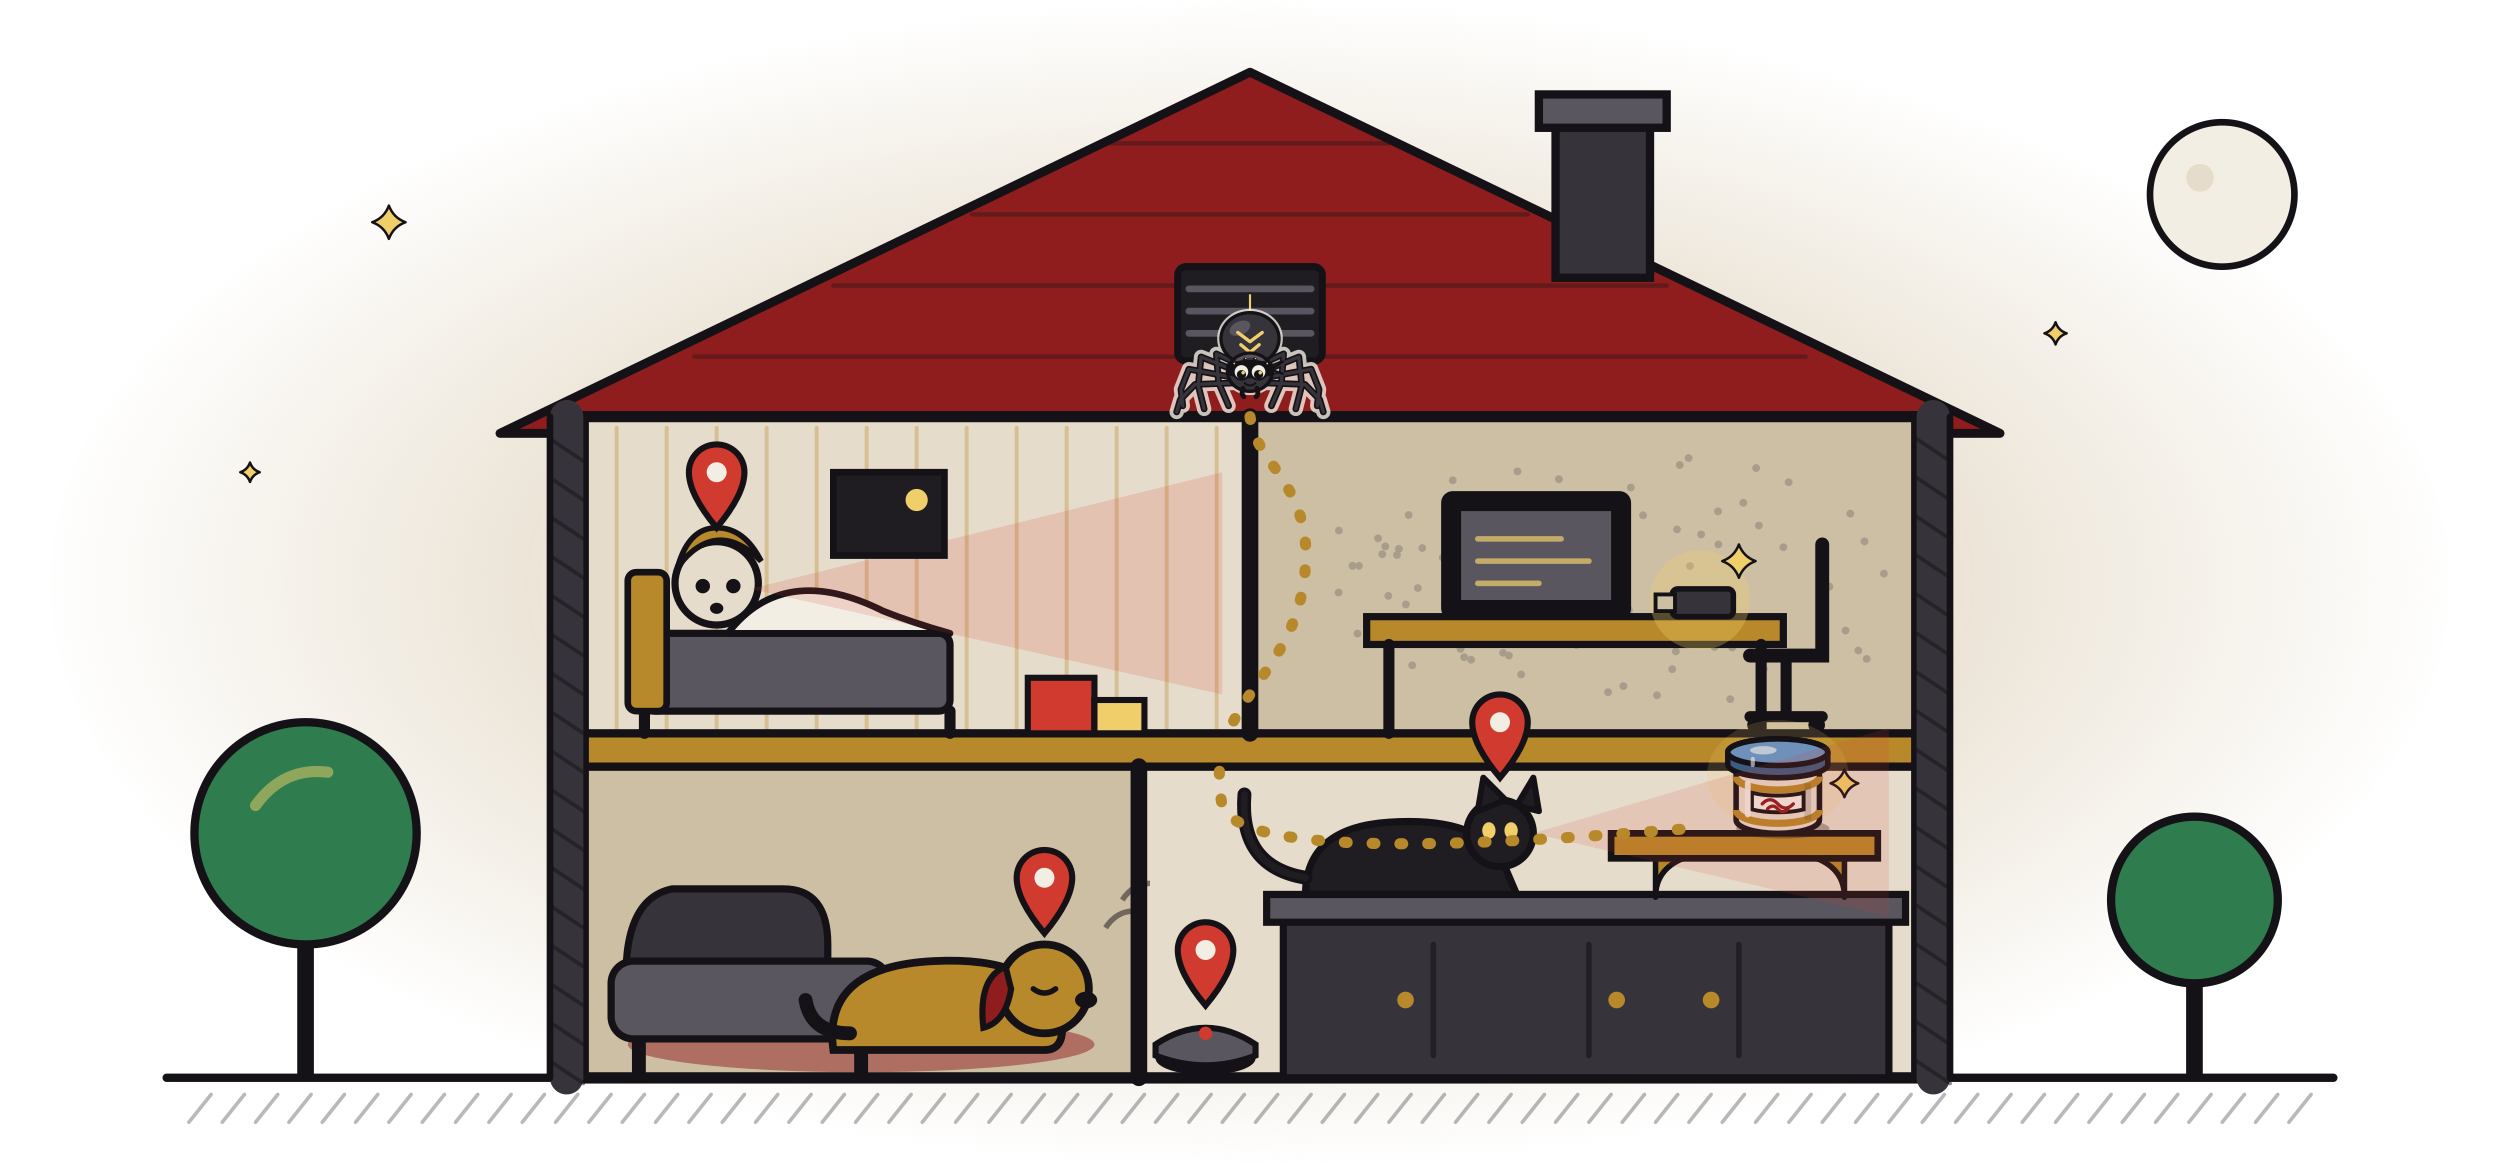
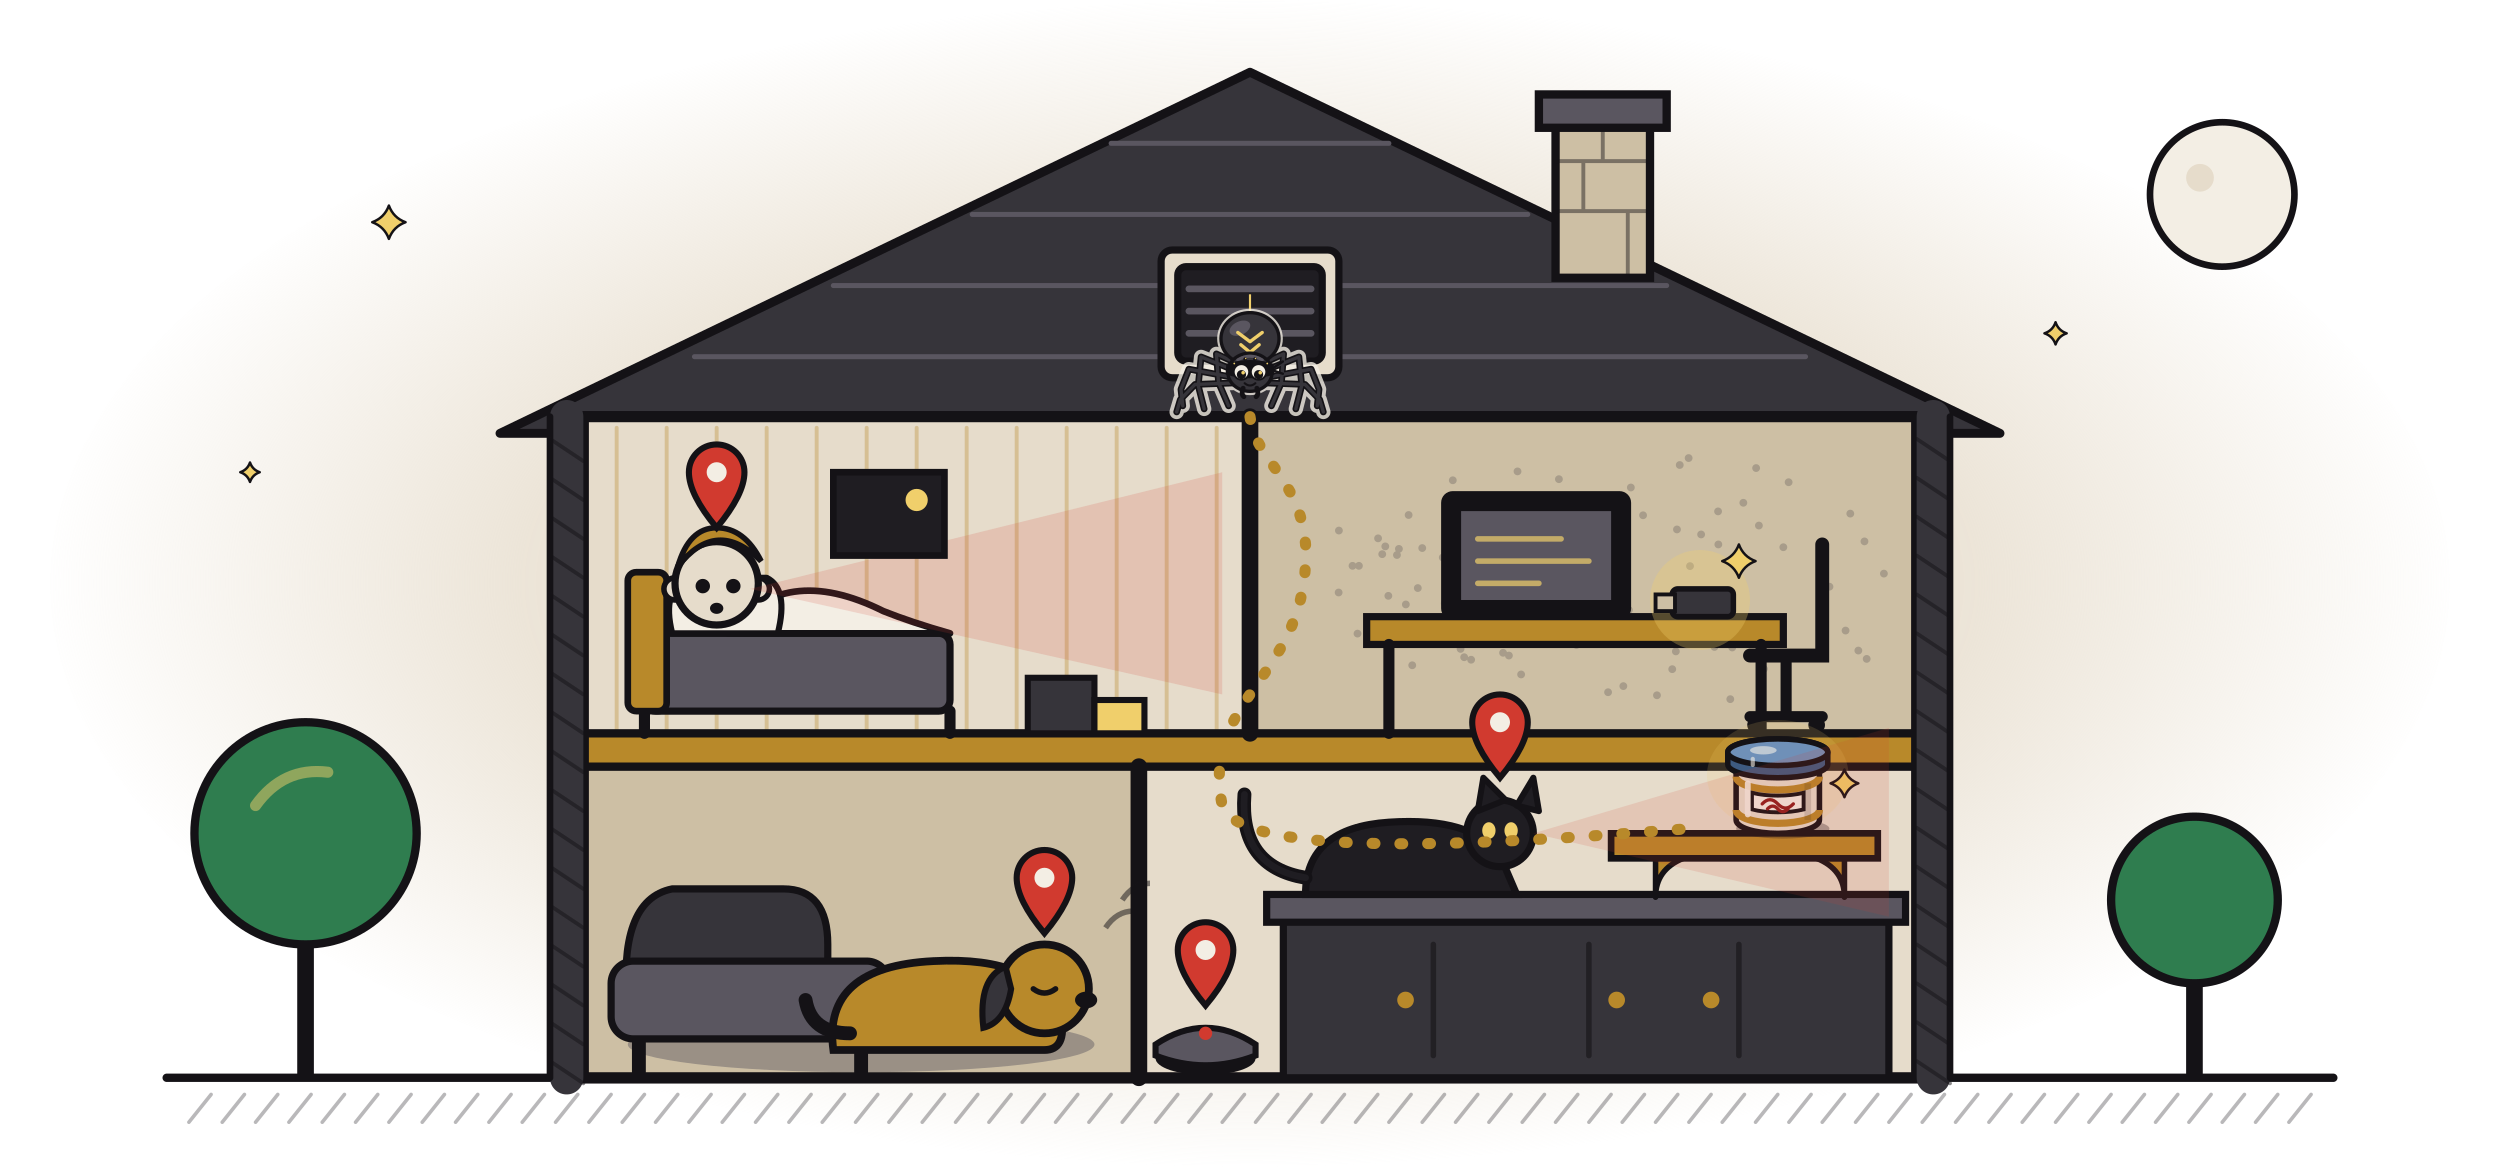
<svg xmlns="http://www.w3.org/2000/svg" viewBox="0 0 900 420" role="img" aria-label="A dollhouse cutaway of a location, with its threats marked">
  <defs>
    <radialGradient id="p2-glow" cx="50%" cy="50%" r="50%">
      <stop offset="0" stop-color="#e6dccb" />
      <stop offset=".6" stop-color="#e6dccb" stop-opacity=".75" />
      <stop offset="1" stop-color="#e6dccb" stop-opacity="0" />
    </radialGradient>
  </defs>
  <ellipse cx="450" cy="210" rx="432" ry="210" fill="url(#p2-glow)" />
  <path d="M60 388H840" stroke="#141216" stroke-width="3" fill="none" stroke-linecap="round" stroke-linejoin="round" />
  <path d="M76 394l-8 10M88 394l-8 10M100 394l-8 10M112 394l-8 10M124 394l-8 10M136 394l-8 10M148 394l-8 10M160 394l-8 10M172 394l-8 10M184 394l-8 10M196 394l-8 10M208 394l-8 10M220 394l-8 10M232 394l-8 10M244 394l-8 10M256 394l-8 10M268 394l-8 10M280 394l-8 10M292 394l-8 10M304 394l-8 10M316 394l-8 10M328 394l-8 10M340 394l-8 10M352 394l-8 10M364 394l-8 10M376 394l-8 10M388 394l-8 10M400 394l-8 10M412 394l-8 10M424 394l-8 10M436 394l-8 10M448 394l-8 10M460 394l-8 10M472 394l-8 10M484 394l-8 10M496 394l-8 10M508 394l-8 10M520 394l-8 10M532 394l-8 10M544 394l-8 10M556 394l-8 10M568 394l-8 10M580 394l-8 10M592 394l-8 10M604 394l-8 10M616 394l-8 10M628 394l-8 10M640 394l-8 10M652 394l-8 10M664 394l-8 10M676 394l-8 10M688 394l-8 10M700 394l-8 10M712 394l-8 10M724 394l-8 10M736 394l-8 10M748 394l-8 10M760 394l-8 10M772 394l-8 10M784 394l-8 10M796 394l-8 10M808 394l-8 10M820 394l-8 10M832 394l-8 10" stroke="#141216" stroke-width="1.3" fill="none" stroke-linecap="round" stroke-linejoin="round" opacity=".3" />
-   <path d="M180 156L450 26L720 156Z" fill="#8f1d1d" stroke="#141216" stroke-width="3.2" stroke-linejoin="round" />
-   <path d="M400 51.6H500M350 77.2H550M300 102.8H600M250 128.4H650M200 154H700" stroke="#141216" stroke-width="1.6" fill="none" stroke-linecap="round" stroke-linejoin="round" opacity=".35" />
-   <rect x="560" y="40" width="34" height="60" fill="#36343a" stroke="#141216" stroke-width="3" />
+   <path d="M180 156L450 26L720 156Z" fill="#36343a" stroke="#141216" stroke-width="3.2" stroke-linejoin="round" />
+   <path d="M400 51.6H500M350 77.2H550M300 102.8H600M250 128.4H650M200 154H700" stroke="#5a5660" stroke-width="1.8" fill="none" stroke-linecap="round" stroke-linejoin="round" />
+   <rect x="560" y="40" width="34" height="60" fill="#cdbfa4" stroke="#141216" stroke-width="3" />
  <rect x="554" y="34" width="46" height="12" fill="#5a5660" stroke="#141216" stroke-width="3" />
+   <path d="M560 58h34M560 76h34M577 46v12M570 58v18M586 76v24" stroke="#141216" stroke-width="1.4" fill="none" stroke-linecap="round" stroke-linejoin="round" opacity=".45" />
+   <rect x="418" y="90" width="64" height="46" rx="4" fill="#e6dccb" stroke="#141216" stroke-width="2.6" />
  <rect x="424" y="96" width="52" height="34" rx="3" fill="#1f1d22" stroke="#141216" stroke-width="2.6" />
  <path d="M428 104h44M428 112h44M428 120h44" stroke="#5a5660" stroke-width="2.4" fill="none" stroke-linecap="round" stroke-linejoin="round" />
  <rect x="210" y="150" width="480" height="238" fill="#f3eee4" stroke="#141216" stroke-width="4" />
  <rect x="210" y="150" width="240" height="120" fill="#e6dccb" />
  <rect x="450" y="150" width="240" height="120" fill="#cdbfa4" />
  <rect x="210" y="270" width="200" height="118" fill="#cdbfa4" />
  <rect x="410" y="270" width="280" height="118" fill="#e6dccb" />
  <path d="M222 154V266M240 154V266M258 154V266M276 154V266M294 154V266M312 154V266M330 154V266M348 154V266M366 154V266M384 154V266M402 154V266M420 154V266M438 154V266" stroke="#b8892a" stroke-width="1.4" fill="none" stroke-linecap="round" stroke-linejoin="round" opacity=".35" />
  <path d="M584.4 247h0.01M540.7 222.1h0.01M572.7 195.4h0.01M525.8 233.6h0.01M533.1 187.4h0.01M617.2 232.9h0.01M567.5 232.2h0.01M586.4 219.6h0.01M627.6 181h0.01M555.3 205.2h0.01M602 240.9h0.01M591.5 185.5h0.01M538.9 182.1h0.01M534.1 231.1h0.01M604.7 167.4h0.01M536.1 200.7h0.01M643.9 173.6h0.01M503.6 197.6h0.01M507.1 185.4h0.01M498.7 196.7h0.01M499.8 214.5h0.01M502.5 226.7h0.01M538.3 205.5h0.01M523 172.9h0.01M506.1 217.6h0.01M603.7 190.6h0.01M526 190.5h0.01M623.6 233.1h0.01M642 197h0.01M547.6 242.8h0.01M596.5 250.3h0.01M635 240.8h0.01M656.7 213.1h0.01M568.4 211.4h0.01M655.3 221.8h0.01M584.8 224.6h0.01M578.9 249.2h0.01M622.9 251.7h0.01M525 215.8h0.01M658.6 211.2h0.01M497.6 199.5h0.01M604 231.3h0.01M481.9 213.3h0.01M632.2 168.5h0.01M566 199.4h0.01M527.1 236.6h0.01M508.4 239.5h0.01M521.5 199.8h0.01M541.1 235h0.01M539.7 215.6h0.01M579.3 205.9h0.01M543.2 236h0.01M608.4 203.8h0.01M510.4 211.7h0.01M613.5 230.6h0.01M486.9 203.7h0.01M502.9 199.8h0.01M482 191h0.01M520.1 217.2h0.01M532.7 199h0.01M666.1 184.9h0.01M534.4 210.4h0.01M519.4 200.7h0.01M672 237.2h0.01M540.2 189.4h0.01M532.5 183.9h0.01M561.2 172.5h0.01M612.4 192.4h0.01M643.1 242.3h0.01M573.8 196.2h0.01M512 197.3h0.01M678.2 206.5h0.01M664.4 227h0.01M577.4 197.8h0.01M489.2 203.7h0.01M669 234.2h0.01M529.6 237.5h0.01M671.2 194.9h0.01M618.6 196h0.01M552.5 207.7h0.01M607.9 164.9h0.01M633.2 189.2h0.01M488.7 228.1h0.01M587.1 175.5h0.01M642.8 241.9h0.01M538.4 212.2h0.01M496.1 193.8h0.01M546.3 169.7h0.01M618.5 184.1h0.01M603.3 234.5h0.01" stroke="#36343a" stroke-width="2.8" stroke-linecap="round" opacity="0.25" />
  <rect x="204" y="264" width="492" height="12" fill="#b8892a" stroke="#141216" stroke-width="3" />
  <path d="M450 150V264M410 276V388" stroke="#141216" stroke-width="6" fill="none" stroke-linecap="round" stroke-linejoin="round" />
  <rect x="210" y="150" width="480" height="238" fill="none" stroke="#141216" stroke-width="4" />
  <path d="M204 150V388M696 150V388" stroke="#36343a" stroke-width="12" fill="none" stroke-linecap="round" stroke-linejoin="round" />
  <path d="M198 150V388M702 150V388" stroke="#141216" stroke-width="2.4" fill="none" stroke-linecap="round" stroke-linejoin="round" />
  <path d="M198 158l12 8M690 158l12 8M198 172l12 8M690 172l12 8M198 186l12 8M690 186l12 8M198 200l12 8M690 200l12 8M198 214l12 8M690 214l12 8M198 228l12 8M690 228l12 8M198 242l12 8M690 242l12 8M198 256l12 8M690 256l12 8M198 270l12 8M690 270l12 8M198 284l12 8M690 284l12 8M198 298l12 8M690 298l12 8M198 312l12 8M690 312l12 8M198 326l12 8M690 326l12 8M198 340l12 8M690 340l12 8M198 354l12 8M690 354l12 8M198 368l12 8M690 368l12 8M198 382l12 8M690 382l12 8" stroke="#141216" stroke-width="1.4" fill="none" stroke-linecap="round" stroke-linejoin="round" opacity=".5" />
  <rect x="232" y="228" width="110" height="28" rx="4" fill="#5a5660" stroke="#141216" stroke-width="2.6" />
  <path d="M232 256v8M342 256v8" stroke="#141216" stroke-width="4" fill="none" stroke-linecap="round" stroke-linejoin="round" />
  <rect x="226" y="206" width="14" height="50" rx="3" fill="#b8892a" stroke="#141216" stroke-width="2.4" />
  <path d="M262 228q20 -26 56 -8q10 4 24 8z" fill="#f3eee4" stroke="#141216" stroke-width="2.4" stroke-linejoin="round" />
+   <path d="M242 228q-4 -16 6 -20h28q8 4 4 20z" fill="#f3eee4" stroke="#141216" stroke-width="2.2" stroke-linejoin="round" />
+   <circle cx="243" cy="212" r="4" fill="#e6dccb" stroke="#141216" stroke-width="2" />
+   <circle cx="273" cy="212" r="4" fill="#e6dccb" stroke="#141216" stroke-width="2" />
  <circle cx="258" cy="210" r="15" fill="#e6dccb" stroke="#141216" stroke-width="2.6" />
  <path d="M244 204q14 -18 30 -2q-6 -12 -16 -12q-10 0 -14 14z" fill="#b8892a" stroke="#141216" stroke-width="2" />
  <circle cx="253" cy="211" r="2.6" fill="#141216" />
  <circle cx="264" cy="211" r="2.6" fill="#141216" />
  <ellipse cx="258" cy="219" rx="2.4" ry="2" fill="#141216" />
  <path d="M270 212L440 170L440 250Z" fill="#d13a2f" opacity=".16" />
-   <rect x="370" y="244" width="24" height="20" fill="#d13a2f" stroke="#141216" stroke-width="2.2" />
+   <rect x="370" y="244" width="24" height="20" fill="#36343a" stroke="#141216" stroke-width="2.2" />
  <rect x="394" y="252" width="18" height="12" fill="#f0cf6b" stroke="#141216" stroke-width="2.2" />
  <path d="M300 170h40v30h-40z" fill="#1f1d22" stroke="#141216" stroke-width="2.4" />
  <circle cx="330" cy="180" r="4" fill="#f0cf6b" />
  <rect x="492" y="222" width="150" height="10" fill="#b8892a" stroke="#141216" stroke-width="2.6" />
  <path d="M500 232v32M634 232v32" stroke="#141216" stroke-width="4" fill="none" stroke-linecap="round" stroke-linejoin="round" />
  <rect x="520" y="178" width="66" height="44" rx="3" fill="#141216" stroke="#141216" stroke-width="2.4" />
  <rect x="526" y="184" width="54" height="32" fill="#5a5660" />
  <path d="M532 194h30M532 202h40M532 210h22" stroke="#f0cf6b" stroke-width="2" fill="none" stroke-linecap="round" stroke-linejoin="round" opacity=".7" />
  <path d="M546 222h14v-6h-14z" fill="#141216" />
  <circle cx="612" cy="216" r="18" fill="#f0cf6b" opacity=".3" />
  <rect x="602" y="212" width="22" height="10" rx="2" fill="#36343a" stroke="#141216" stroke-width="2" />
  <rect x="596" y="214" width="7" height="6" fill="#cdbfa4" stroke="#141216" stroke-width="1.4" />
  <path d="M626 196Q627.6 200.4 632 202Q627.6 203.6 626 208Q624.4 203.6 620 202Q624.4 200.4 626 196z" fill="#f0cf6b" stroke="#141216" stroke-width="0.9" stroke-linejoin="round" />
  <path d="M656 196v40h-26" fill="none" stroke="#141216" stroke-width="5" stroke-linecap="round" />
  <path d="M643 236v20M630 258h26" stroke="#141216" stroke-width="4" fill="none" stroke-linecap="round" stroke-linejoin="round" />
  <circle cx="632" cy="261" r="3" fill="#141216" />
  <circle cx="654" cy="261" r="3" fill="#141216" />
-   <ellipse cx="310" cy="376" rx="84" ry="10" fill="#8f1d1d" opacity=".5" />
+   <ellipse cx="310" cy="376" rx="84" ry="10" fill="#5a5660" opacity=".45" />
  <path d="M230 372v14M310 372v14" stroke="#141216" stroke-width="5" fill="none" stroke-linecap="round" stroke-linejoin="round" />
  <path d="M226 364q-4 -40 16 -44h40q16 0 16 20v24z" fill="#36343a" stroke="#141216" stroke-width="2.6" />
  <rect x="220" y="346" width="100" height="28" rx="8" fill="#5a5660" stroke="#141216" stroke-width="2.6" />
  <path d="M300 378q-4 -30 36 -32q38 -2 46 20q2 12 -6 12z" fill="#b8892a" stroke="#141216" stroke-width="2.8" />
  <circle cx="376" cy="356" r="16" fill="#b8892a" stroke="#141216" stroke-width="2.8" />
-   <path d="M362 348q-10 4 -8 22q8 -2 10 -14z" fill="#8f1d1d" stroke="#141216" stroke-width="2.2" />
+   <path d="M362 348q-10 4 -8 22q8 -2 10 -14z" fill="#36343a" stroke="#141216" stroke-width="2.2" />
  <path d="M372 356q4 3 8 0" stroke="#141216" stroke-width="2" fill="none" stroke-linecap="round" stroke-linejoin="round" />
  <ellipse cx="391" cy="360" rx="4" ry="3" fill="#141216" />
  <path d="M306 372q-14 0 -16 -12" stroke="#141216" stroke-width="5" fill="none" stroke-linecap="round" />
  <path d="M398 334q4 -6 10 -6M404 324q4 -6 10 -6" stroke="#141216" stroke-width="2" fill="none" opacity=".5" />
  <rect x="462" y="330" width="218" height="58" fill="#36343a" stroke="#141216" stroke-width="2.6" />
  <rect x="456" y="322" width="230" height="10" fill="#5a5660" stroke="#141216" stroke-width="2.6" />
  <path d="M516 340v40M572 340v40M626 340v40" stroke="#141216" stroke-width="2" fill="none" stroke-linecap="round" stroke-linejoin="round" opacity=".6" />
  <circle cx="506" cy="360" r="3" fill="#b8892a" />
  <circle cx="582" cy="360" r="3" fill="#b8892a" />
  <circle cx="616" cy="360" r="3" fill="#b8892a" />
  <path d="M596 309v14q0 -10 10 -14zM664 309v14q0 -10 -10 -14z" fill="#b8892a" stroke="#141216" stroke-width="2" stroke-linejoin="round" />
  <rect x="580" y="300" width="96" height="9" fill="#b8892a" stroke="#141216" stroke-width="2.4" />
  <ellipse cx="640" cy="279.2" rx="25.5" ry="20" fill="#f0cf6b" opacity=".16" />
  <ellipse cx="641.8" cy="298.3" rx="16.8" ry="3.6" fill="#141216" opacity=".3" />
  <path d="M625 275.2V295.2A15 4.8 0 0 0 655 295.2V275.2z" fill="#e6dccb" stroke="#141216" stroke-width="2" />
  <path d="M625 279.6A15 4.8 0 0 0 655 279.6M625 291.6A15 4.8 0 0 0 655 291.6" stroke="#b8892a" stroke-width="2.6" fill="none" />
  <path d="M630.7 285.4A15 4.8 0 0 0 649.3 285.4V291.4A15 4.8 0 0 1 630.7 291.4z" fill="#f3eee4" stroke="#141216" stroke-width="1.4" />
  <path d="M634.4 289.4q2.8 -3 5.6 0t5.6 0M636.3 291.2q1.9 -2 3.7 0t3.7 0" stroke="#8f1d1d" stroke-width="1.2" fill="none" stroke-linecap="round" />
  <path d="M629.2 282V293.2" stroke="#f3eee4" stroke-width="2.1" opacity=".9" stroke-linecap="round" />
  <path d="M650.8 282V295.2" stroke="#141216" stroke-width="2.4" opacity=".15" />
  <path d="M622 275.2V270.8A18 4.8 0 0 1 658 270.8V275.2A18 4.8 0 0 1 622 275.2z" fill="#3d5a80" stroke="#141216" stroke-width="2" />
  <ellipse cx="640" cy="270.8" rx="18" ry="4.8" fill="#6f90b8" stroke="#141216" stroke-width="2" />
  <ellipse cx="634.8" cy="270.1" rx="4.8" ry="1.5" fill="#f3eee4" opacity=".6" />
  <path d="M631 273.2v2.2" stroke="#f3eee4" stroke-width="1.5" opacity=".6" stroke-linecap="round" />
  <path d="M664 277Q665.3 280.7 669 282Q665.3 283.3 664 287Q662.7 283.3 659 282Q662.7 280.7 664 277z" fill="#f0cf6b" stroke="#141216" stroke-width="0.9" stroke-linejoin="round" />
  <path d="M470 322q0 -24 30 -26q30 -2 40 12l6 14z" fill="#1f1d22" stroke="#141216" stroke-width="2.6" />
  <circle cx="540" cy="300" r="12" fill="#1f1d22" stroke="#141216" stroke-width="2.6" />
  <path d="M532 292l2 -12 8 8zM546 290l6 -10 2 12z" fill="#1f1d22" stroke="#141216" stroke-width="2.2" stroke-linejoin="round" />
  <ellipse cx="544" cy="299" rx="2.4" ry="3" fill="#f0cf6b" />
  <ellipse cx="536" cy="299" rx="2.4" ry="3" fill="#f0cf6b" />
  <path d="M470 316q-24 -4 -22 -30" stroke="#141216" stroke-width="5" fill="none" stroke-linecap="round" />
  <path d="M470 316q-24 -4 -22 -30" stroke="#1f1d22" stroke-width="2.4" fill="none" stroke-linecap="round" />
  <path d="M552 300L680 262L680 330Z" fill="#d13a2f" opacity=".14" />
  <ellipse cx="434" cy="381" rx="18" ry="6" fill="#141216" />
  <path d="M416 376q18 -12 36 0v4q-18 7 -36 0z" fill="#5a5660" stroke="#141216" stroke-width="2.2" />
  <circle cx="434" cy="372" r="2.4" fill="#d13a2f" />
  <path d="M450 150C452 166 468 172 470 196C472 244 432 250 440 290C448 312 560 302 612 298" stroke="#b8892a" stroke-width="4" fill="none" stroke-linecap="round" stroke-linejoin="round" stroke-dasharray="1 9" />
  <g transform="translate(450 134) scale(0.55 0.55)">
    <path d="M0 -38V-51" stroke="#f0cf6b" stroke-width="1.4" fill="none" />
    <g opacity="0.8" stroke="#f3eee4" fill="#f3eee4" stroke-linecap="round" stroke-linejoin="round">
      <path d="M9 -6L22 -12L20.6 6.7L14 22M12 -2L32 -10L33.9 8.7L30 24M13 3L40 -2L45.2 11.2L44 22M10 7L36 8L45.6 17.9L48 26M-9 -6L-22 -12L-20.6 6.7L-14 22M-12 -2L-32 -10L-33.9 8.7L-30 24M-13 3L-40 -2L-45.2 11.2L-44 22M-10 7L-36 8L-45.6 17.9L-48 26" stroke-width="9.4" fill="none" />
      <ellipse cx="0" cy="-22" rx="21.5" ry="19.5" stroke-width="0" />
      <ellipse cx="0" cy="0" rx="17" ry="15" stroke-width="0" />
    </g>
    <path d="M9 -6L22 -12L20.6 6.7L14 22M12 -2L32 -10L33.9 8.7L30 24M13 3L40 -2L45.2 11.2L44 22M10 7L36 8L45.6 17.9L48 26M-9 -6L-22 -12L-20.6 6.7L-14 22M-12 -2L-32 -10L-33.9 8.7L-30 24M-13 3L-40 -2L-45.2 11.2L-44 22M-10 7L-36 8L-45.6 17.9L-48 26" stroke="#141216" stroke-width="4.4" fill="none" stroke-linecap="round" stroke-linejoin="round" />
    <path d="M9 -6L22 -12L20.6 6.7L14 22M12 -2L32 -10L33.9 8.7L30 24M13 3L40 -2L45.2 11.2L44 22M10 7L36 8L45.6 17.9L48 26M-9 -6L-22 -12L-20.6 6.7L-14 22M-12 -2L-32 -10L-33.9 8.7L-30 24M-13 3L-40 -2L-45.2 11.2L-44 22M-10 7L-36 8L-45.6 17.9L-48 26" stroke="#36343a" stroke-width="2.2" fill="none" stroke-linecap="round" stroke-linejoin="round" />
    <ellipse cx="0" cy="-22" rx="19" ry="17" fill="#36343a" stroke="#141216" stroke-width="2.2" />
    <ellipse cx="-6.6" cy="-28.8" rx="7.2" ry="4.4" fill="#5a5660" transform="rotate(-25 -6.6 -28.8)" />
    <path d="M-8 -26l8 6 8-6M-6 -18l6 5 6-5" stroke="#f0cf6b" stroke-width="2.2" fill="none" stroke-linecap="round" stroke-linejoin="round" />
    <ellipse cx="0" cy="0" rx="14.5" ry="12.5" fill="#36343a" stroke="#141216" stroke-width="2.2" />
    <path d="M-8 -8q8 -5 16 0" stroke="#5a5660" stroke-width="2" fill="none" stroke-linecap="round" />
    <path d="M-4.5 10.5q-1.5 4 0.5 5.5M4.5 10.5q1.5 4 -0.5 5.5" stroke="#141216" stroke-width="3.2" fill="none" stroke-linecap="round" />
    <path d="M-15.5 -5.5q15.5 -5 31 0l0.5 7q-16 5 -32 0z" fill="#141216" />
    <path d="M15.5 -3l6 -4M15.5 -1l6 2" stroke="#141216" stroke-width="1.6" stroke-linecap="round" />
    <circle cx="-10.8" cy="-5.2" r="1.6" fill="#141216" />
    <circle cx="-10.3" cy="-5.7" r="0.6" fill="#f0cf6b" />
    <circle cx="10.8" cy="-5.2" r="1.6" fill="#141216" />
    <circle cx="11.3" cy="-5.7" r="0.6" fill="#f0cf6b" />
    <circle cx="-3.2" cy="-8.6" r="1.2" fill="#141216" />
    <circle cx="-2.8" cy="-9" r="0.5" fill="#f0cf6b" />
    <circle cx="3.2" cy="-8.6" r="1.2" fill="#141216" />
    <circle cx="3.6" cy="-9" r="0.5" fill="#f0cf6b" />
    <circle cx="-5.6" cy="-0.2" r="5.1" fill="#f3eee4" stroke="#141216" stroke-width="1.3" />
    <circle cx="-5.6" cy="1.6" r="3" fill="#141216" />
    <circle cx="-4.5" cy="0.3" r="1.2" fill="#f0cf6b" />
    <circle cx="5.6" cy="-0.2" r="5.1" fill="#f3eee4" stroke="#141216" stroke-width="1.3" />
    <circle cx="5.6" cy="1.6" r="3" fill="#141216" />
    <circle cx="6.7" cy="0.3" r="1.2" fill="#f0cf6b" />
    <path d="M-3.5 7.2q3.5 3 7 0" stroke="#141216" stroke-width="1.4" fill="none" stroke-linecap="round" />
  </g>
  <path d="M258 190q-10 -12 -10 -20a10 10 0 0 1 20 0q0 8 -10 20z" fill="#d13a2f" stroke="#141216" stroke-width="2.2" />
  <circle cx="258" cy="170" r="3.6" fill="#f3eee4" />
  <path d="M540 280q-10 -12 -10 -20a10 10 0 0 1 20 0q0 8 -10 20z" fill="#d13a2f" stroke="#141216" stroke-width="2.2" />
  <circle cx="540" cy="260" r="3.6" fill="#f3eee4" />
  <path d="M376 336q-10 -12 -10 -20a10 10 0 0 1 20 0q0 8 -10 20z" fill="#d13a2f" stroke="#141216" stroke-width="2.2" />
  <circle cx="376" cy="316" r="3.6" fill="#f3eee4" />
  <path d="M434 362q-10 -12 -10 -20a10 10 0 0 1 20 0q0 8 -10 20z" fill="#d13a2f" stroke="#141216" stroke-width="2.2" />
  <circle cx="434" cy="342" r="3.6" fill="#f3eee4" />
  <path d="M110 388v-60" stroke="#141216" stroke-width="6" />
  <circle cx="110" cy="300" r="40" fill="#2f7d4f" stroke="#141216" stroke-width="3" />
  <path d="M92 290q10 -14 26 -12" stroke="#f0cf6b" opacity=".5" stroke-width="4" fill="none" stroke-linecap="round" />
  <path d="M790 388v-44" stroke="#141216" stroke-width="6" />
  <circle cx="790" cy="324" r="30" fill="#2f7d4f" stroke="#141216" stroke-width="3" />
  <circle cx="800" cy="70" r="26" fill="#f3eee4" stroke="#141216" stroke-width="2.4" />
  <circle cx="792" cy="64" r="5" fill="#e6dccb" />
  <path d="M140 74Q141.6 78.4 146 80Q141.6 81.6 140 86Q138.4 81.6 134 80Q138.4 78.4 140 74z" fill="#f0cf6b" stroke="#141216" stroke-width="0.9" stroke-linejoin="round" />
  <path d="M740 116Q741 119 744 120Q741 121 740 124Q739 121 736 120Q739 119 740 116z" fill="#f0cf6b" stroke="#141216" stroke-width="0.9" stroke-linejoin="round" />
  <path d="M90 166.5Q90.9 169.1 93.5 170Q90.9 170.9 90 173.5Q89.1 170.9 86.5 170Q89.1 169.1 90 166.5z" fill="#f0cf6b" stroke="#141216" stroke-width="0.9" stroke-linejoin="round" />
</svg>
